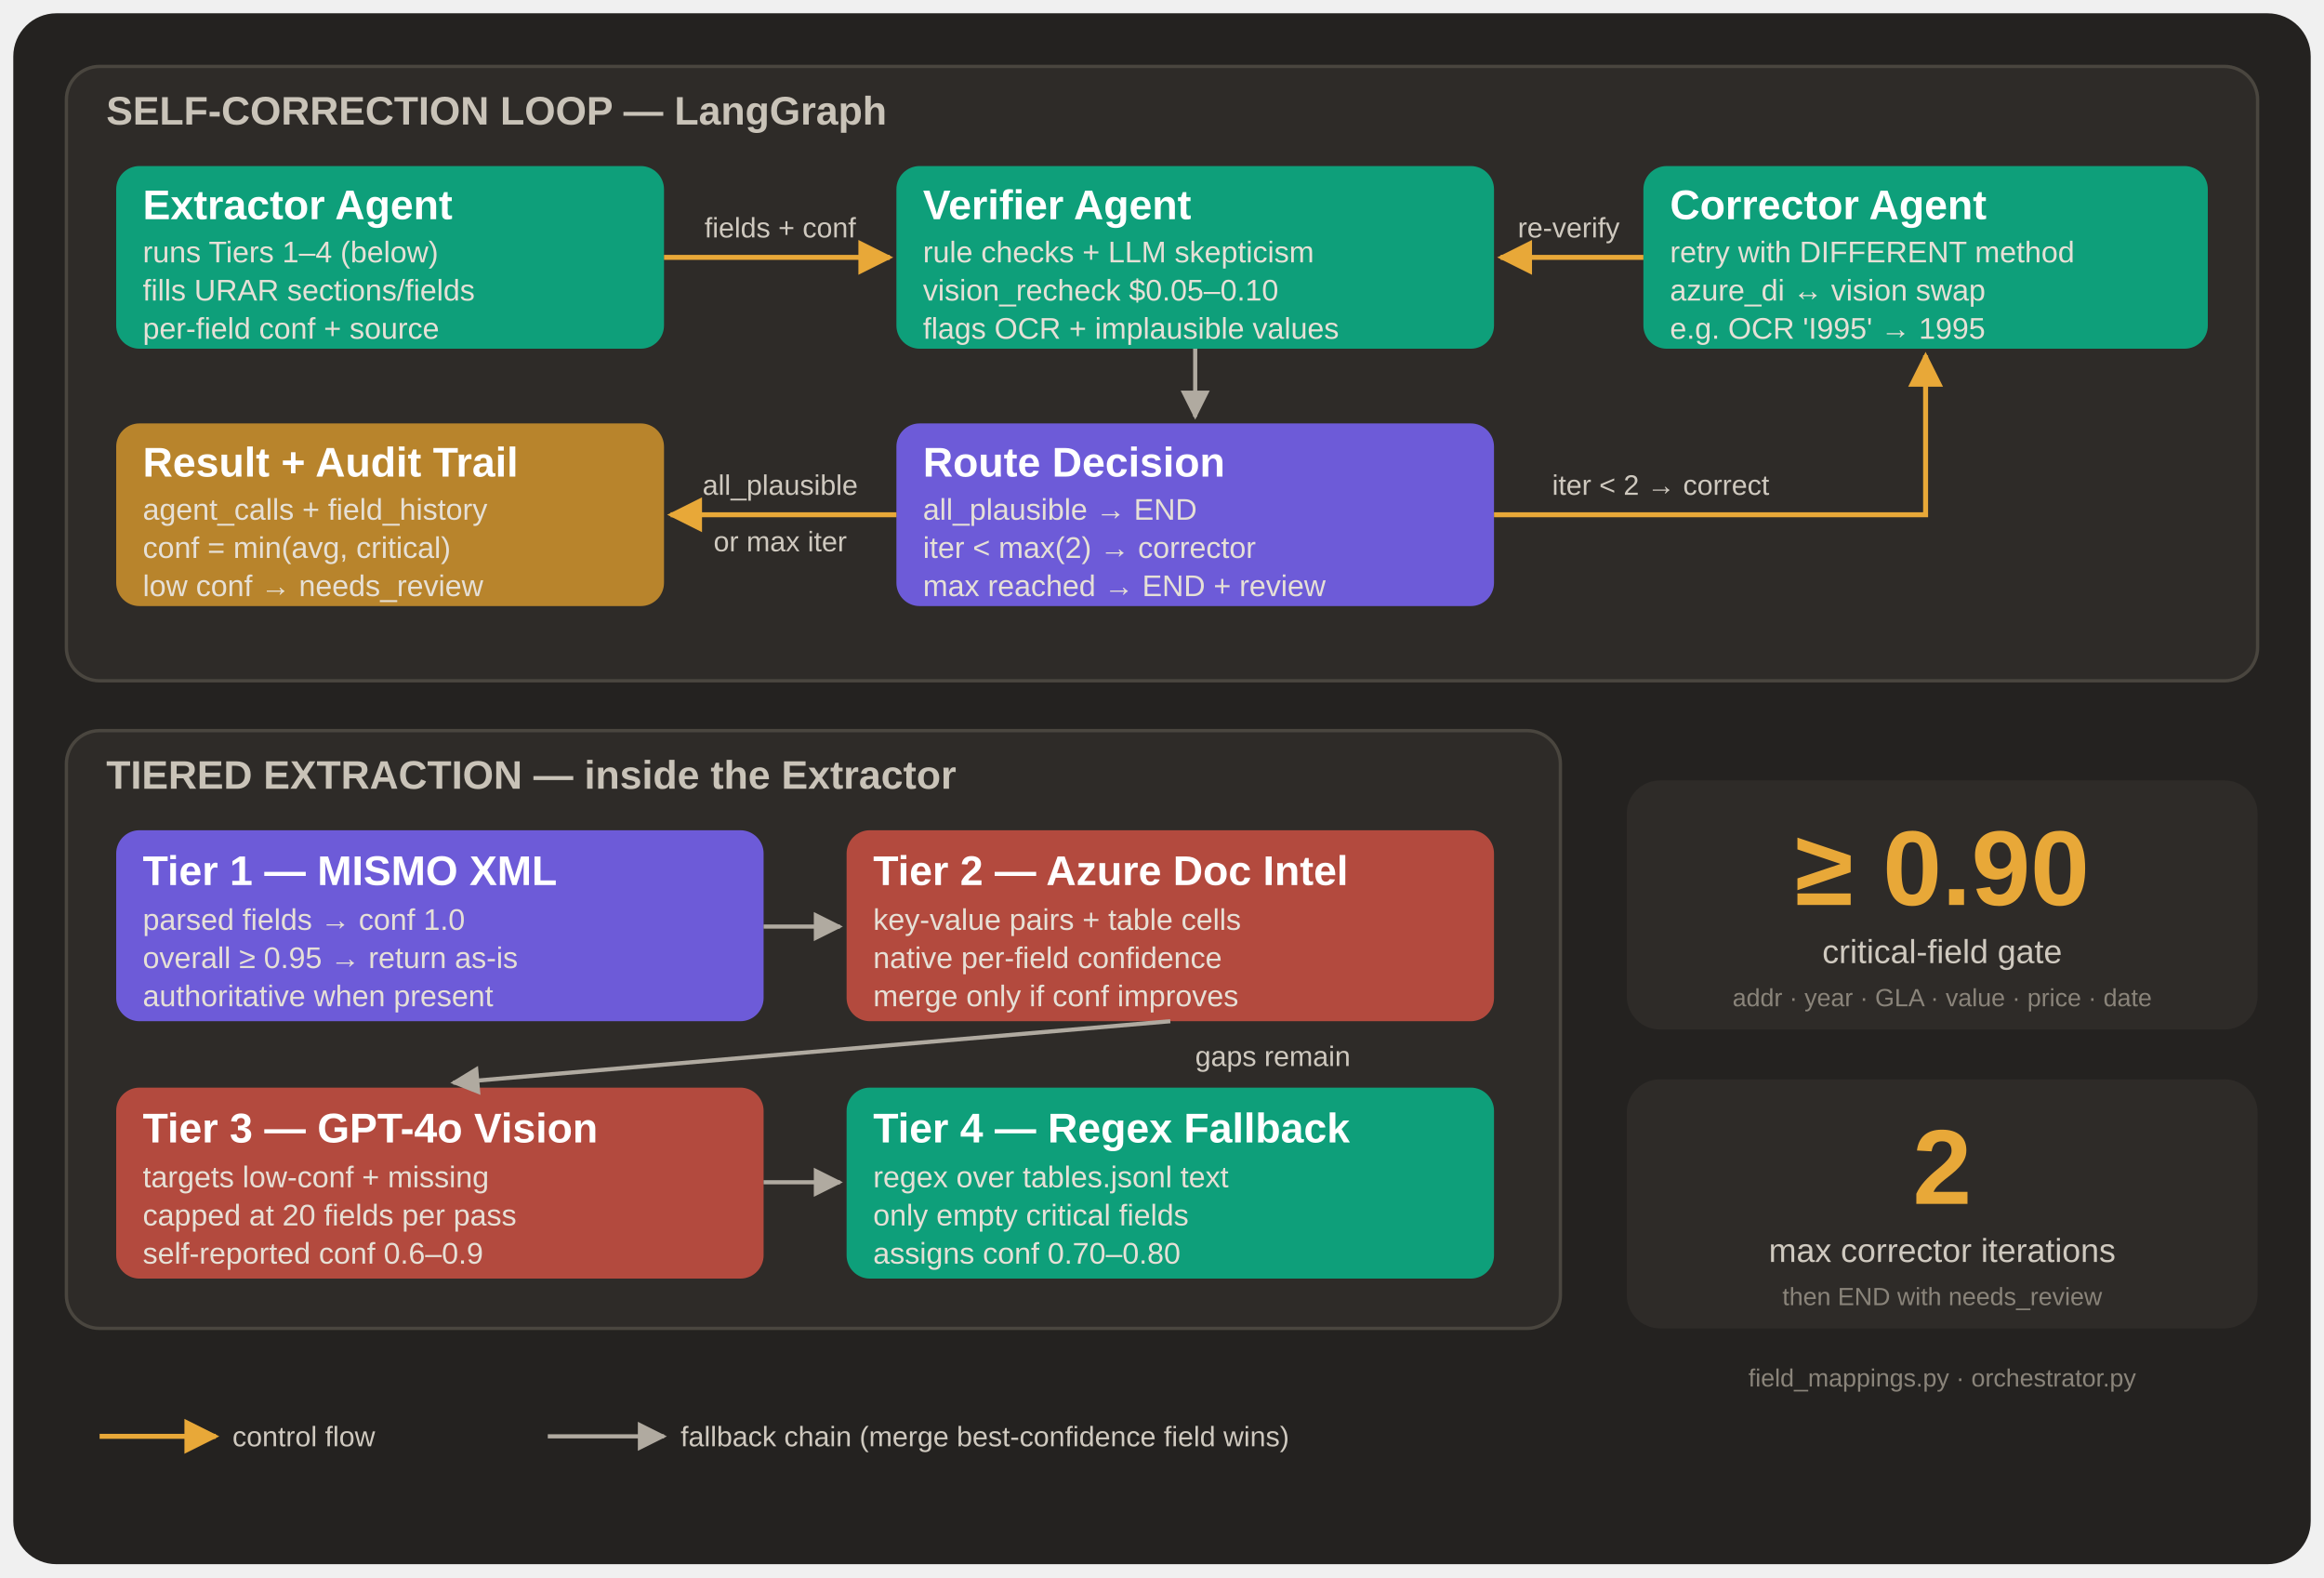
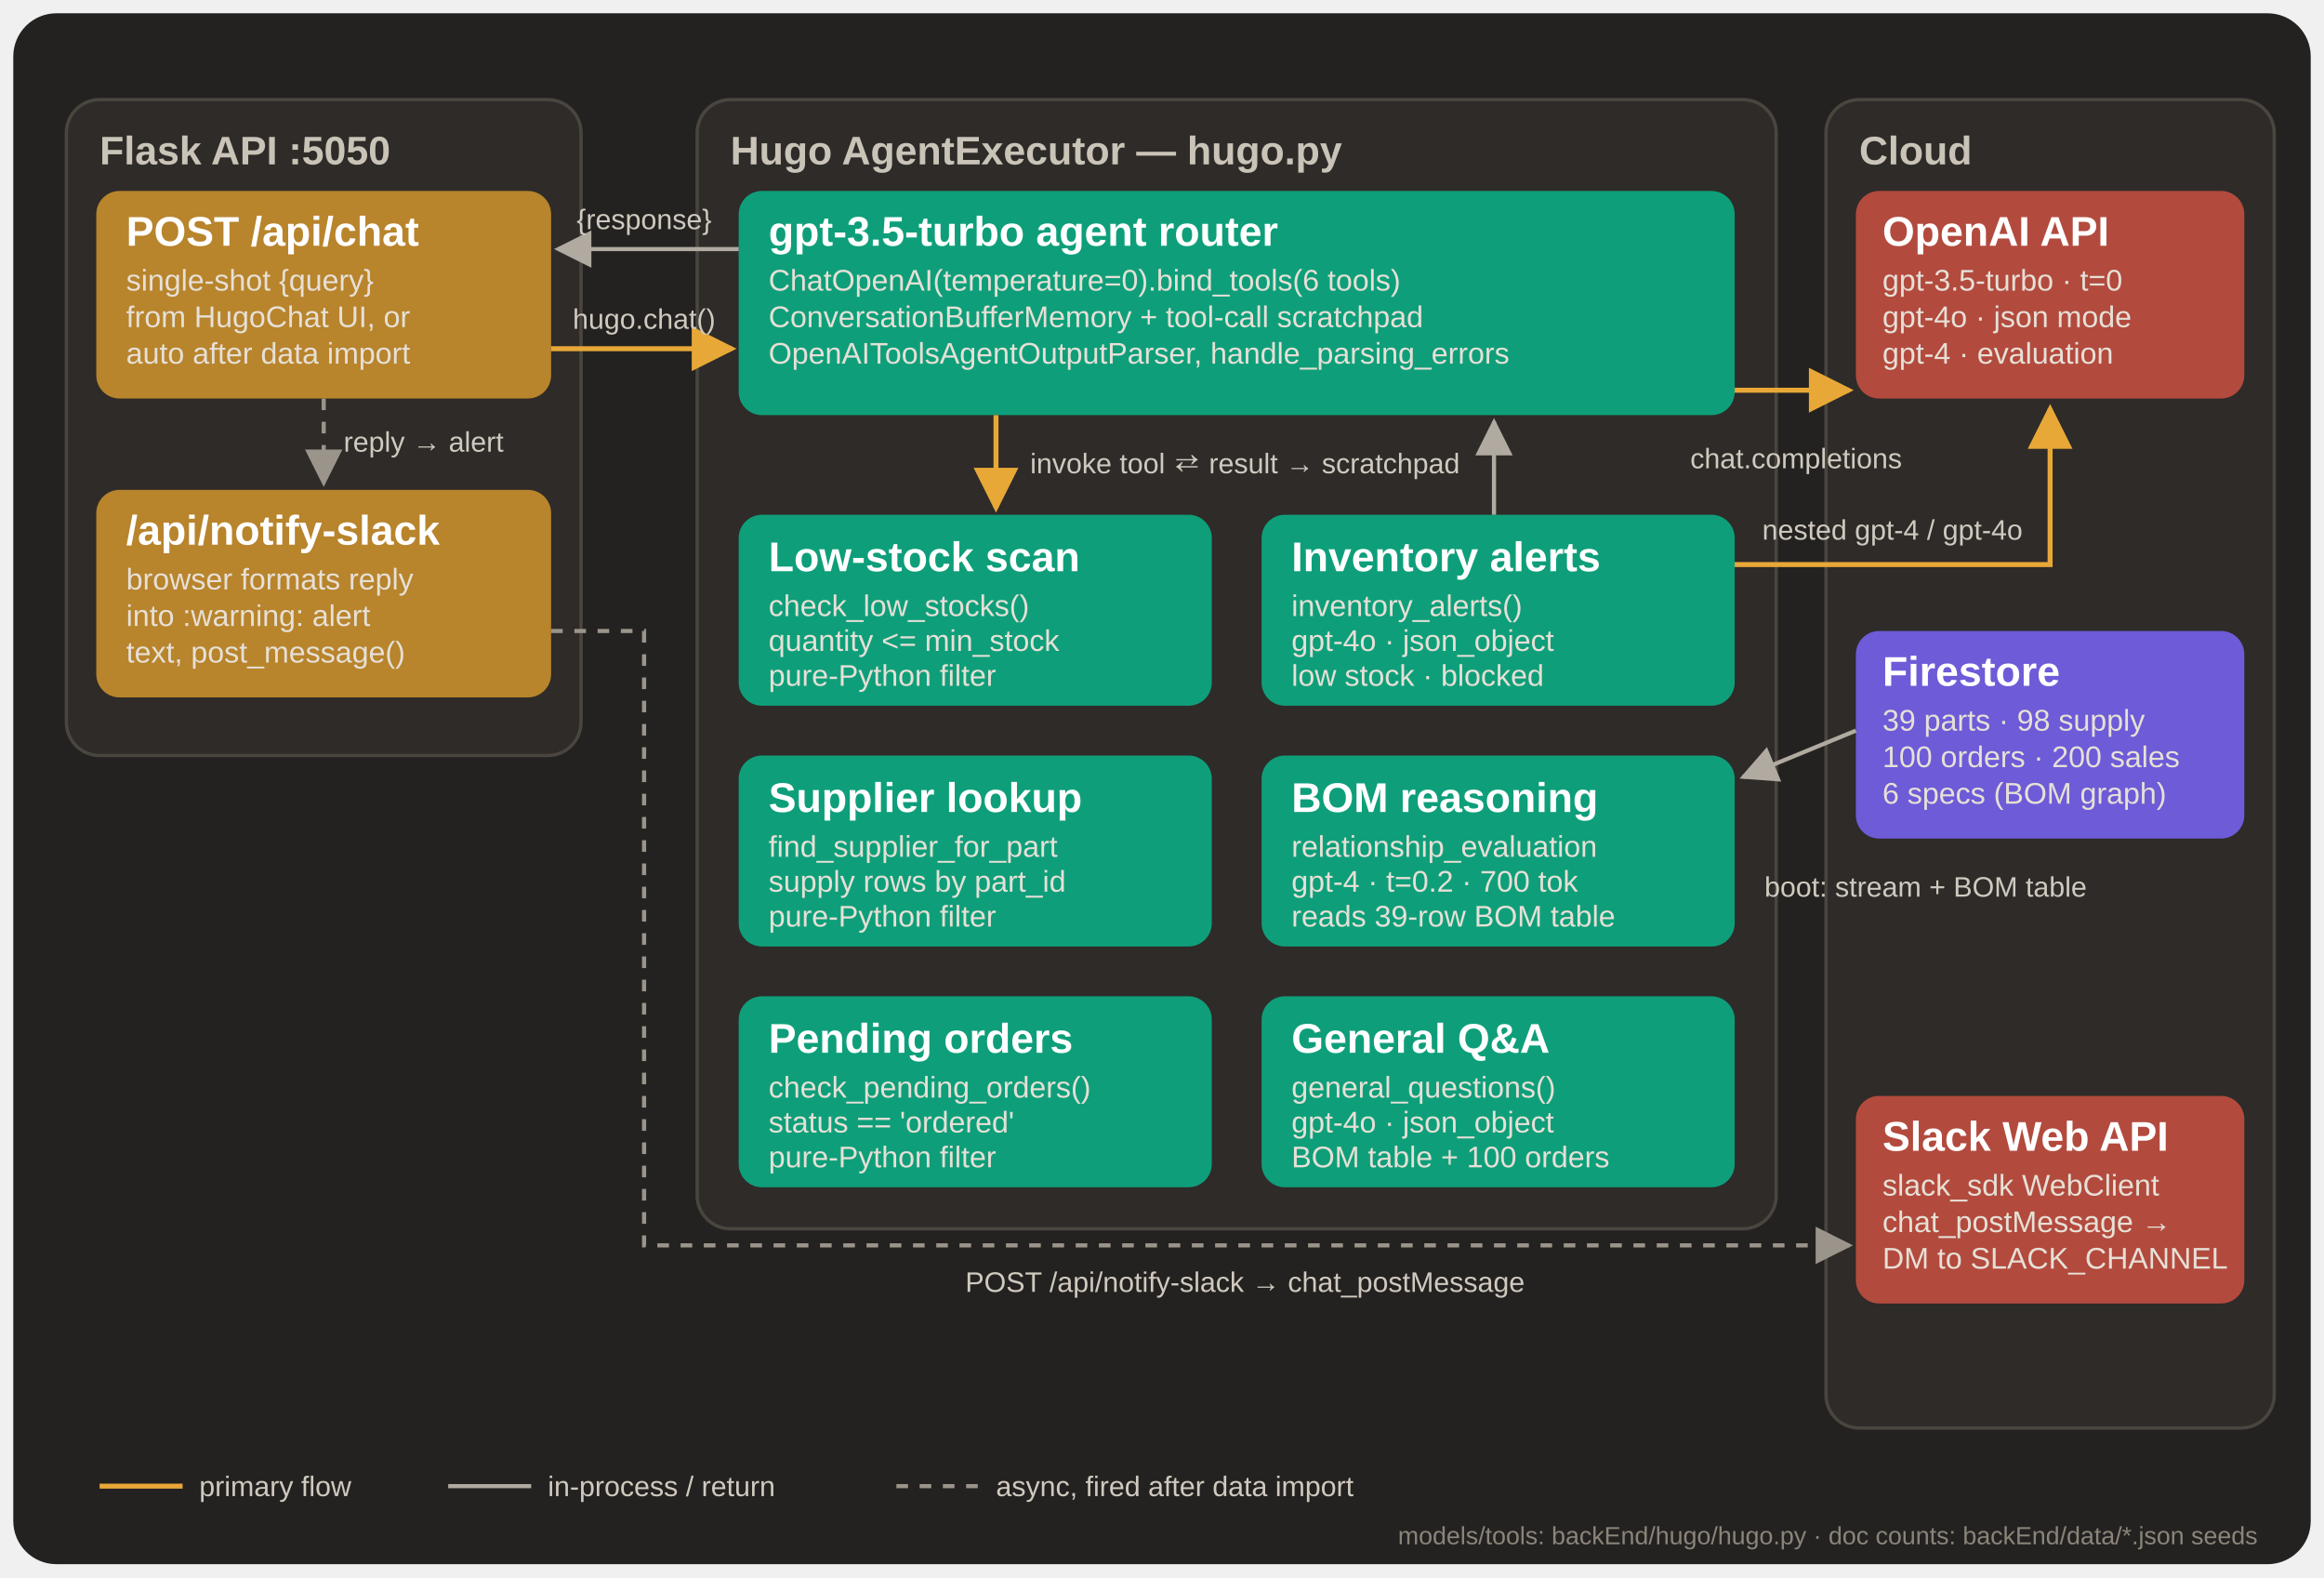
<svg xmlns="http://www.w3.org/2000/svg" width="1400" height="950" viewBox="0 0 1400 950" font-family="'DM Sans', -apple-system, 'Helvetica Neue', Arial, sans-serif">
  <defs>
-     <marker id="arrowP" viewBox="0 0 10 10" refX="9" refY="5" markerWidth="7" markerHeight="7" orient="auto-start-reverse">
+     <marker id="mP" viewBox="0 0 10 10" refX="9" refY="5" markerWidth="9" markerHeight="9" orient="auto">
      <path d="M0,0 L10,5 L0,10 z" fill="#E8A838" />
    </marker>
-     <marker id="arrowI" viewBox="0 0 10 10" refX="9" refY="5" markerWidth="7" markerHeight="7" orient="auto-start-reverse">
+     <marker id="mI" viewBox="0 0 10 10" refX="9" refY="5" markerWidth="9" markerHeight="9" orient="auto">
      <path d="M0,0 L10,5 L0,10 z" fill="#b0aaa0" />
    </marker>
+     <marker id="mA" viewBox="0 0 10 10" refX="9" refY="5" markerWidth="9" markerHeight="9" orient="auto">
+       <path d="M0,0 L10,5 L0,10 z" fill="#9a948a" />
+     </marker>
  </defs>
-   <rect x="8" y="8" width="1384" height="934" fill="#242220" rx="26" />
-   <rect x="40" y="40" width="1320" height="370" fill="#2e2b28" stroke="#4a463f" stroke-width="2" rx="20" />
-   <text x="64" y="75" font-size="24" font-weight="bold" fill="#c9c3b8">SELF-CORRECTION LOOP — LangGraph</text>
-   <rect x="70" y="100" width="330" height="110" fill="#0E9F7A" rx="14" />
-   <text x="86" y="132" font-size="25" font-weight="bold" fill="#ffffff">Extractor Agent</text>
-   <text x="86" y="158" font-size="18" fill="#e6e0d6">runs Tiers 1–4 (below)</text>
-   <text x="86" y="181" font-size="18" fill="#e6e0d6">fills URAR sections/fields</text>
-   <text x="86" y="204" font-size="18" fill="#e6e0d6">per-field conf + source</text>
-   <rect x="540" y="100" width="360" height="110" fill="#0E9F7A" rx="14" />
-   <text x="556" y="132" font-size="25" font-weight="bold" fill="#ffffff">Verifier Agent</text>
-   <text x="556" y="158" font-size="18" fill="#e6e0d6">rule checks + LLM skepticism</text>
-   <text x="556" y="181" font-size="18" fill="#e6e0d6">vision_recheck $0.05–0.10</text>
-   <text x="556" y="204" font-size="18" fill="#e6e0d6">flags OCR + implausible values</text>
-   <rect x="990" y="100" width="340" height="110" fill="#0E9F7A" rx="14" />
-   <text x="1006" y="132" font-size="25" font-weight="bold" fill="#ffffff">Corrector Agent</text>
-   <text x="1006" y="158" font-size="18" fill="#e6e0d6">retry with DIFFERENT method</text>
-   <text x="1006" y="181" font-size="18" fill="#e6e0d6">azure_di ↔ vision swap</text>
-   <text x="1006" y="204" font-size="18" fill="#e6e0d6">e.g. OCR 'I995' → 1995</text>
-   <rect x="70" y="255" width="330" height="110" fill="#B8842C" rx="14" />
-   <text x="86" y="287" font-size="25" font-weight="bold" fill="#ffffff">Result + Audit Trail</text>
-   <text x="86" y="313" font-size="18" fill="#e6e0d6">agent_calls + field_history</text>
-   <text x="86" y="336" font-size="18" fill="#e6e0d6">conf = min(avg, critical)</text>
-   <text x="86" y="359" font-size="18" fill="#e6e0d6">low conf → needs_review</text>
-   <rect x="540" y="255" width="360" height="110" fill="#6D5BD8" rx="14" />
-   <text x="556" y="287" font-size="25" font-weight="bold" fill="#ffffff">Route Decision</text>
-   <text x="556" y="313" font-size="18" fill="#e6e0d6">all_plausible → END</text>
-   <text x="556" y="336" font-size="18" fill="#e6e0d6">iter &lt; max(2) → corrector</text>
-   <text x="556" y="359" font-size="18" fill="#e6e0d6">max reached → END + review</text>
-   <line x1="400" y1="155" x2="536" y2="155" stroke="#E8A838" stroke-width="3" marker-end="url(#arrowP)" />
-   <text x="470" y="143" font-size="17" fill="#cfc9bf" text-anchor="middle">fields + conf</text>
-   <line x1="720" y1="210" x2="720" y2="251" stroke="#b0aaa0" stroke-width="2.5" marker-end="url(#arrowI)" />
-   <path d="M900,310 H1160 V214" fill="none" stroke="#E8A838" stroke-width="3" marker-end="url(#arrowP)" />
-   <text x="935" y="298" font-size="17" fill="#cfc9bf">iter &lt; 2 → correct</text>
-   <line x1="990" y1="155" x2="904" y2="155" stroke="#E8A838" stroke-width="3" marker-end="url(#arrowP)" />
-   <text x="945" y="143" font-size="17" fill="#cfc9bf" text-anchor="middle">re-verify</text>
-   <line x1="540" y1="310" x2="404" y2="310" stroke="#E8A838" stroke-width="3" marker-end="url(#arrowP)" />
-   <text x="470" y="298" font-size="17" fill="#cfc9bf" text-anchor="middle">all_plausible</text>
-   <text x="470" y="332" font-size="17" fill="#cfc9bf" text-anchor="middle">or max iter</text>
-   <rect x="40" y="440" width="900" height="360" fill="#2e2b28" stroke="#4a463f" stroke-width="2" rx="20" />
-   <text x="64" y="475" font-size="24" font-weight="bold" fill="#c9c3b8">TIERED EXTRACTION — inside the Extractor</text>
-   <rect x="70" y="500" width="390" height="115" fill="#6D5BD8" rx="14" />
-   <text x="86" y="533" font-size="25" font-weight="bold" fill="#ffffff">Tier 1 — MISMO XML</text>
-   <text x="86" y="560" font-size="18" fill="#e6e0d6">parsed fields → conf 1.0</text>
-   <text x="86" y="583" font-size="18" fill="#e6e0d6">overall ≥ 0.95 → return as-is</text>
-   <text x="86" y="606" font-size="18" fill="#e6e0d6">authoritative when present</text>
-   <rect x="510" y="500" width="390" height="115" fill="#B34A3E" rx="14" />
-   <text x="526" y="533" font-size="25" font-weight="bold" fill="#ffffff">Tier 2 — Azure Doc Intel</text>
-   <text x="526" y="560" font-size="18" fill="#e6e0d6">key-value pairs + table cells</text>
-   <text x="526" y="583" font-size="18" fill="#e6e0d6">native per-field confidence</text>
-   <text x="526" y="606" font-size="18" fill="#e6e0d6">merge only if conf improves</text>
-   <rect x="70" y="655" width="390" height="115" fill="#B34A3E" rx="14" />
-   <text x="86" y="688" font-size="25" font-weight="bold" fill="#ffffff">Tier 3 — GPT-4o Vision</text>
-   <text x="86" y="715" font-size="18" fill="#e6e0d6">targets low-conf + missing</text>
-   <text x="86" y="738" font-size="18" fill="#e6e0d6">capped at 20 fields per pass</text>
-   <text x="86" y="761" font-size="18" fill="#e6e0d6">self-reported conf 0.6–0.9</text>
-   <rect x="510" y="655" width="390" height="115" fill="#0E9F7A" rx="14" />
-   <text x="526" y="688" font-size="25" font-weight="bold" fill="#ffffff">Tier 4 — Regex Fallback</text>
-   <text x="526" y="715" font-size="18" fill="#e6e0d6">regex over tables.jsonl text</text>
-   <text x="526" y="738" font-size="18" fill="#e6e0d6">only empty critical fields</text>
-   <text x="526" y="761" font-size="18" fill="#e6e0d6">assigns conf 0.70–0.80</text>
-   <line x1="460" y1="558" x2="506" y2="558" stroke="#b0aaa0" stroke-width="2.5" marker-end="url(#arrowI)" />
-   <line x1="705" y1="615" x2="273" y2="652" stroke="#b0aaa0" stroke-width="2.5" marker-end="url(#arrowI)" />
-   <text x="720" y="642" font-size="17" fill="#cfc9bf">gaps remain</text>
-   <line x1="460" y1="712" x2="506" y2="712" stroke="#b0aaa0" stroke-width="2.5" marker-end="url(#arrowI)" />
-   <rect x="980" y="470" width="380" height="150" fill="#2e2b28" rx="20" />
-   <text x="1170" y="545" font-size="64" font-weight="bold" fill="#E8A838" text-anchor="middle">≥ 0.90</text>
-   <text x="1170" y="580" font-size="20" fill="#cfc9bf" text-anchor="middle">critical-field gate</text>
-   <text x="1170" y="606" font-size="15" fill="#8a847a" text-anchor="middle">addr · year · GLA · value · price · date</text>
-   <rect x="980" y="650" width="380" height="150" fill="#2e2b28" rx="20" />
-   <text x="1170" y="725" font-size="64" font-weight="bold" fill="#E8A838" text-anchor="middle">2</text>
-   <text x="1170" y="760" font-size="20" fill="#cfc9bf" text-anchor="middle">max corrector iterations</text>
-   <text x="1170" y="786" font-size="15" fill="#8a847a" text-anchor="middle">then END with needs_review</text>
-   <text x="1170" y="835" font-size="15" fill="#8a847a" text-anchor="middle">field_mappings.py · orchestrator.py</text>
-   <line x1="60" y1="865" x2="130" y2="865" stroke="#E8A838" stroke-width="3" marker-end="url(#arrowP)" />
-   <text x="140" y="871" font-size="17" fill="#cfc9bf">control flow</text>
-   <line x1="330" y1="865" x2="400" y2="865" stroke="#b0aaa0" stroke-width="2.5" marker-end="url(#arrowI)" />
-   <text x="410" y="871" font-size="17" fill="#cfc9bf">fallback chain (merge best-confidence field wins)</text>
+   <rect x="8" y="8" width="1384" height="934" rx="26" fill="#242220" />
+   <rect x="40" y="60" width="310" height="395" rx="20" fill="#2e2b28" stroke="#4a463f" stroke-width="2" />
+   <text x="60" y="99" font-size="24" font-weight="700" fill="#c9c3b8">Flask API :5050</text>
+   <rect x="58" y="115" width="274" height="125" rx="14" fill="#B8842C" />
+   <text x="76" y="148" font-size="25" font-weight="700" fill="#ffffff">POST /api/chat</text>
+   <text x="76" y="175" font-size="18" fill="#e6e0d6">single-shot {query}</text>
+   <text x="76" y="197" font-size="18" fill="#e6e0d6">from HugoChat UI, or</text>
+   <text x="76" y="219" font-size="18" fill="#e6e0d6">auto after data import</text>
+   <rect x="58" y="295" width="274" height="125" rx="14" fill="#B8842C" />
+   <text x="76" y="328" font-size="25" font-weight="700" fill="#ffffff">/api/notify-slack</text>
+   <text x="76" y="355" font-size="18" fill="#e6e0d6">browser formats reply</text>
+   <text x="76" y="377" font-size="18" fill="#e6e0d6">into :warning: alert</text>
+   <text x="76" y="399" font-size="18" fill="#e6e0d6">text, post_message()</text>
+   <rect x="420" y="60" width="650" height="680" rx="20" fill="#2e2b28" stroke="#4a463f" stroke-width="2" />
+   <text x="440" y="99" font-size="24" font-weight="700" fill="#c9c3b8">Hugo AgentExecutor — hugo.py</text>
+   <rect x="445" y="115" width="600" height="135" rx="14" fill="#0E9F7A" />
+   <text x="463" y="148" font-size="25" font-weight="700" fill="#ffffff">gpt-3.5-turbo agent router</text>
+   <text x="463" y="175" font-size="18" fill="#e6e0d6">ChatOpenAI(temperature=0).bind_tools(6 tools)</text>
+   <text x="463" y="197" font-size="18" fill="#e6e0d6">ConversationBufferMemory + tool-call scratchpad</text>
+   <text x="463" y="219" font-size="18" fill="#e6e0d6">OpenAIToolsAgentOutputParser, handle_parsing_errors</text>
+   <rect x="445" y="310" width="285" height="115" rx="14" fill="#0E9F7A" />
+   <text x="463" y="344" font-size="25" font-weight="700" fill="#ffffff">Low-stock scan</text>
+   <text x="463" y="371" font-size="18" fill="#e6e0d6">check_low_stocks()</text>
+   <text x="463" y="392" font-size="18" fill="#e6e0d6">quantity &lt;= min_stock</text>
+   <text x="463" y="413" font-size="18" fill="#e6e0d6">pure-Python filter</text>
+   <rect x="445" y="455" width="285" height="115" rx="14" fill="#0E9F7A" />
+   <text x="463" y="489" font-size="25" font-weight="700" fill="#ffffff">Supplier lookup</text>
+   <text x="463" y="516" font-size="18" fill="#e6e0d6">find_supplier_for_part</text>
+   <text x="463" y="537" font-size="18" fill="#e6e0d6">supply rows by part_id</text>
+   <text x="463" y="558" font-size="18" fill="#e6e0d6">pure-Python filter</text>
+   <rect x="445" y="600" width="285" height="115" rx="14" fill="#0E9F7A" />
+   <text x="463" y="634" font-size="25" font-weight="700" fill="#ffffff">Pending orders</text>
+   <text x="463" y="661" font-size="18" fill="#e6e0d6">check_pending_orders()</text>
+   <text x="463" y="682" font-size="18" fill="#e6e0d6">status == 'ordered'</text>
+   <text x="463" y="703" font-size="18" fill="#e6e0d6">pure-Python filter</text>
+   <rect x="760" y="310" width="285" height="115" rx="14" fill="#0E9F7A" />
+   <text x="778" y="344" font-size="25" font-weight="700" fill="#ffffff">Inventory alerts</text>
+   <text x="778" y="371" font-size="18" fill="#e6e0d6">inventory_alerts()</text>
+   <text x="778" y="392" font-size="18" fill="#e6e0d6">gpt-4o · json_object</text>
+   <text x="778" y="413" font-size="18" fill="#e6e0d6">low stock · blocked</text>
+   <rect x="760" y="455" width="285" height="115" rx="14" fill="#0E9F7A" />
+   <text x="778" y="489" font-size="25" font-weight="700" fill="#ffffff">BOM reasoning</text>
+   <text x="778" y="516" font-size="18" fill="#e6e0d6">relationship_evaluation</text>
+   <text x="778" y="537" font-size="18" fill="#e6e0d6">gpt-4 · t=0.2 · 700 tok</text>
+   <text x="778" y="558" font-size="18" fill="#e6e0d6">reads 39-row BOM table</text>
+   <rect x="760" y="600" width="285" height="115" rx="14" fill="#0E9F7A" />
+   <text x="778" y="634" font-size="25" font-weight="700" fill="#ffffff">General Q&amp;A</text>
+   <text x="778" y="661" font-size="18" fill="#e6e0d6">general_questions()</text>
+   <text x="778" y="682" font-size="18" fill="#e6e0d6">gpt-4o · json_object</text>
+   <text x="778" y="703" font-size="18" fill="#e6e0d6">BOM table + 100 orders</text>
+   <rect x="1100" y="60" width="270" height="800" rx="20" fill="#2e2b28" stroke="#4a463f" stroke-width="2" />
+   <text x="1120" y="99" font-size="24" font-weight="700" fill="#c9c3b8">Cloud</text>
+   <rect x="1118" y="115" width="234" height="125" rx="14" fill="#B34A3E" />
+   <text x="1134" y="148" font-size="25" font-weight="700" fill="#ffffff">OpenAI API</text>
+   <text x="1134" y="175" font-size="18" fill="#e6e0d6">gpt-3.5-turbo · t=0</text>
+   <text x="1134" y="197" font-size="18" fill="#e6e0d6">gpt-4o · json mode</text>
+   <text x="1134" y="219" font-size="18" fill="#e6e0d6">gpt-4 · evaluation</text>
+   <rect x="1118" y="380" width="234" height="125" rx="14" fill="#6D5BD8" />
+   <text x="1134" y="413" font-size="25" font-weight="700" fill="#ffffff">Firestore</text>
+   <text x="1134" y="440" font-size="18" fill="#e6e0d6">39 parts · 98 supply</text>
+   <text x="1134" y="462" font-size="18" fill="#e6e0d6">100 orders · 200 sales</text>
+   <text x="1134" y="484" font-size="18" fill="#e6e0d6">6 specs (BOM graph)</text>
+   <rect x="1118" y="660" width="234" height="125" rx="14" fill="#B34A3E" />
+   <text x="1134" y="693" font-size="25" font-weight="700" fill="#ffffff">Slack Web API</text>
+   <text x="1134" y="720" font-size="18" fill="#e6e0d6">slack_sdk WebClient</text>
+   <text x="1134" y="742" font-size="18" fill="#e6e0d6">chat_postMessage →</text>
+   <text x="1134" y="764" font-size="18" fill="#e6e0d6">DM to SLACK_CHANNEL</text>
+   <line x1="332" y1="210" x2="441" y2="210" stroke="#E8A838" stroke-width="3" marker-end="url(#mP)" />
+   <text x="388" y="198" font-size="17" fill="#cfc9bf" text-anchor="middle">hugo.chat()</text>
+   <line x1="445" y1="150" x2="336" y2="150" stroke="#b0aaa0" stroke-width="2.5" marker-end="url(#mI)" />
+   <text x="388" y="138" font-size="17" fill="#cfc9bf" text-anchor="middle">{response}</text>
+   <line x1="195" y1="240" x2="195" y2="291" stroke="#9a948a" stroke-width="2.5" stroke-dasharray="7 7" marker-end="url(#mA)" />
+   <text x="207" y="272" font-size="17" fill="#cfc9bf">reply → alert</text>
+   <polyline points="332,380 388,380 388,750 1114,750" fill="none" stroke="#9a948a" stroke-width="2.5" stroke-dasharray="7 7" marker-end="url(#mA)" />
+   <text x="750" y="778" font-size="17" fill="#cfc9bf" text-anchor="middle">POST /api/notify-slack → chat_postMessage</text>
+   <line x1="1045" y1="235" x2="1114" y2="235" stroke="#E8A838" stroke-width="3" marker-end="url(#mP)" />
+   <text x="1082" y="282" font-size="17" fill="#cfc9bf" text-anchor="middle">chat.completions</text>
+   <polyline points="1045,340 1235,340 1235,246" fill="none" stroke="#E8A838" stroke-width="3" marker-end="url(#mP)" />
+   <text x="1140" y="325" font-size="17" fill="#cfc9bf" text-anchor="middle">nested gpt-4 / gpt-4o</text>
+   <line x1="1118" y1="440" x2="1050" y2="468" stroke="#b0aaa0" stroke-width="2.5" marker-end="url(#mI)" />
+   <text x="1160" y="540" font-size="17" fill="#cfc9bf" text-anchor="middle">boot: stream + BOM table</text>
+   <line x1="600" y1="250" x2="600" y2="306" stroke="#E8A838" stroke-width="3" marker-end="url(#mP)" />
+   <line x1="900" y1="310" x2="900" y2="254" stroke="#b0aaa0" stroke-width="2.5" marker-end="url(#mI)" />
+   <text x="750" y="285" font-size="17" fill="#cfc9bf" text-anchor="middle">invoke tool ⇄ result → scratchpad</text>
+   <line x1="60" y1="895" x2="110" y2="895" stroke="#E8A838" stroke-width="3" />
+   <text x="120" y="901" font-size="17" fill="#cfc9bf">primary flow</text>
+   <line x1="270" y1="895" x2="320" y2="895" stroke="#b0aaa0" stroke-width="2.5" />
+   <text x="330" y="901" font-size="17" fill="#cfc9bf">in-process / return</text>
+   <line x1="540" y1="895" x2="590" y2="895" stroke="#9a948a" stroke-width="2.5" stroke-dasharray="7 7" />
+   <text x="600" y="901" font-size="17" fill="#cfc9bf">async, fired after data import</text>
+   <text x="1360" y="930" font-size="15" fill="#8a847a" text-anchor="end">models/tools: backEnd/hugo/hugo.py · doc counts: backEnd/data/*.json seeds</text>
</svg>
